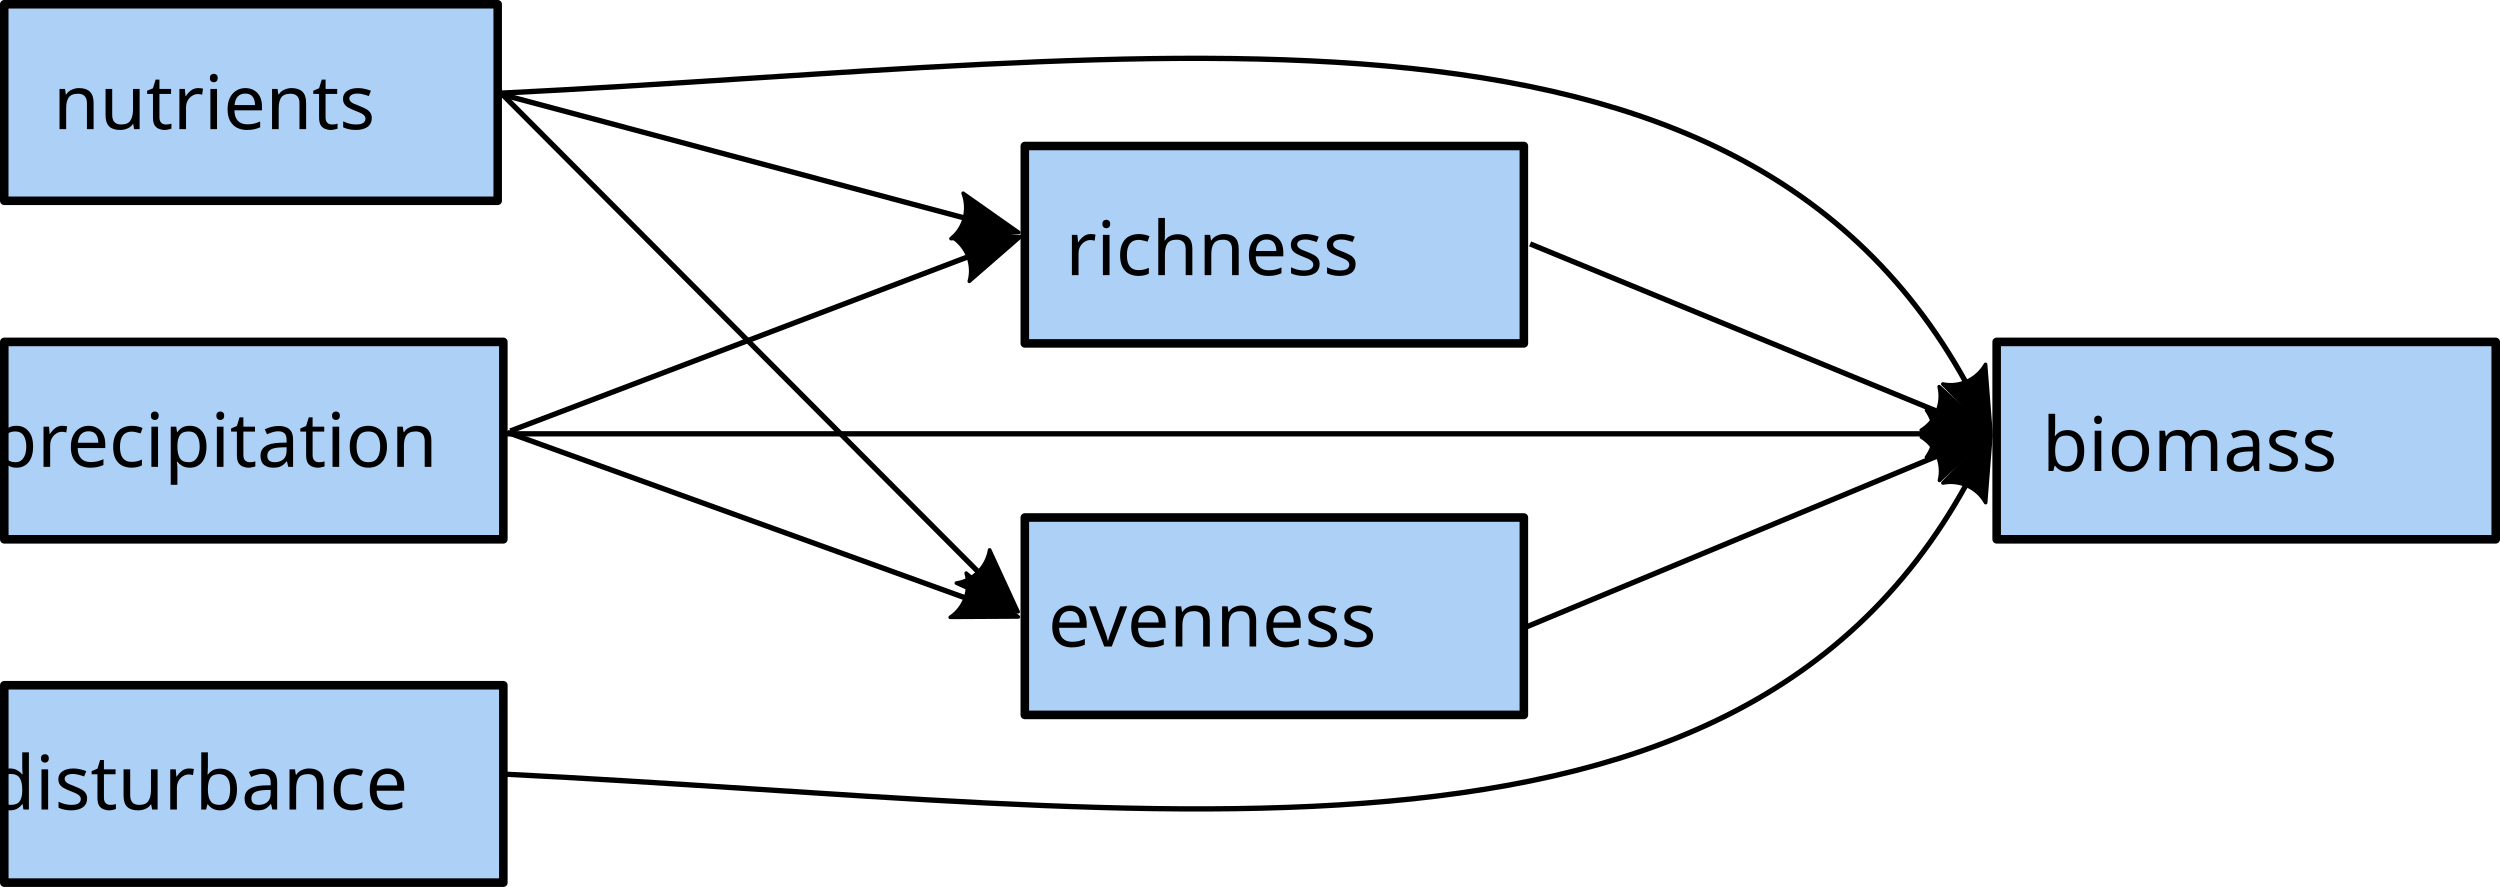
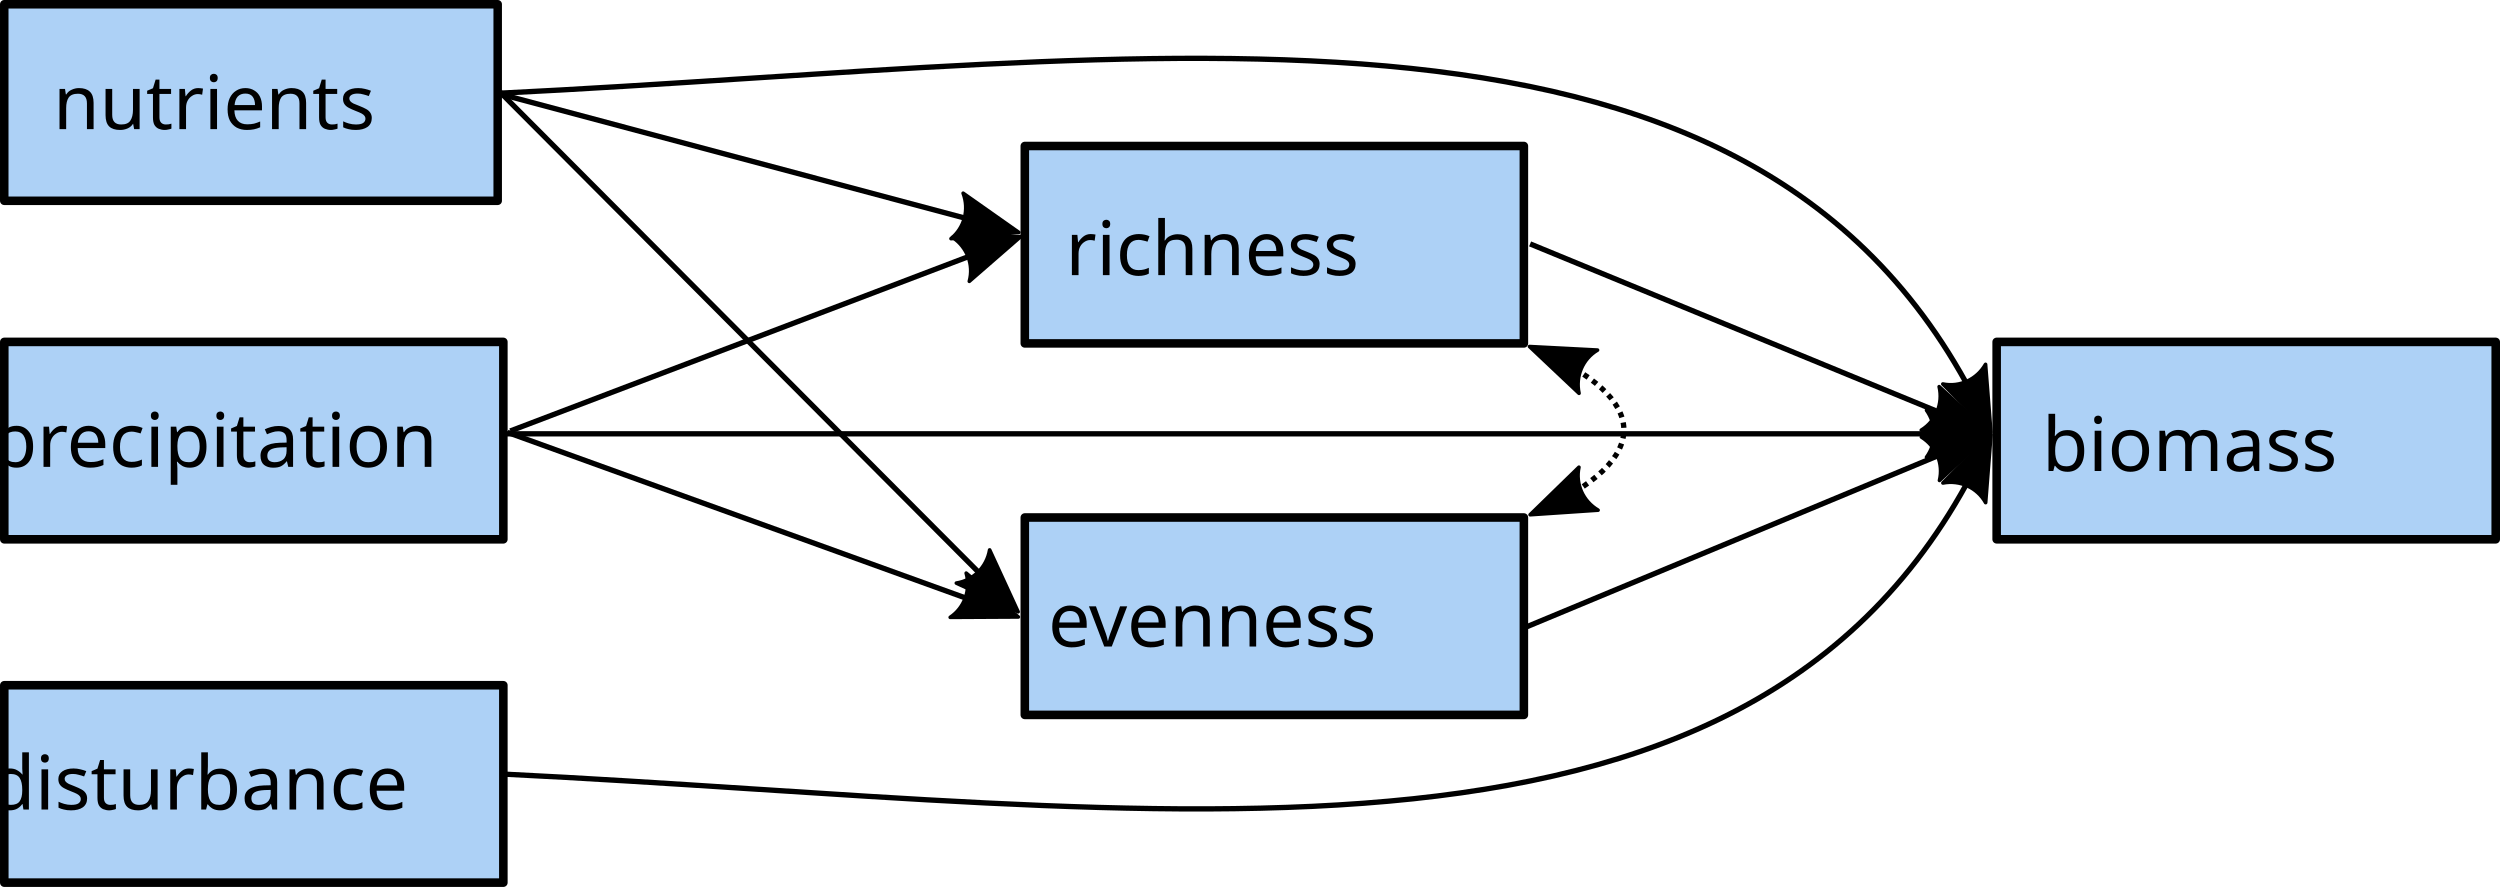
<svg xmlns="http://www.w3.org/2000/svg" xmlns:xlink="http://www.w3.org/1999/xlink" width="235.031mm" height="83.382mm" viewBox="0 0 235.031 83.382" version="1.1" id="svg1051">
  <defs id="defs1045">
    <marker orient="auto" refY="0" refX="0" id="marker7136" style="overflow:visible">
      <path id="path7134" style="fill:#000000;fill-opacity:1;fill-rule:evenodd;stroke:#000000;stroke-width:0.625;stroke-linejoin:round;stroke-opacity:1" d="M 8.719,4.034 -2.207,0.016 8.719,-4.002 c -1.745,2.372 -1.735,5.617 -6e-7,8.035 z" transform="matrix(-1.1,0,0,-1.1,-1.1,0)" />
    </marker>
    <marker style="overflow:visible" id="marker6374" refX="0" refY="0" orient="auto">
      <path transform="matrix(-1.1,0,0,-1.1,-1.1,0)" d="M 8.719,4.034 -2.207,0.016 8.719,-4.002 c -1.745,2.372 -1.735,5.617 -6e-7,8.035 z" style="fill:#000000;fill-opacity:1;fill-rule:evenodd;stroke:#000000;stroke-width:0.625;stroke-linejoin:round;stroke-opacity:1" id="path6372" />
    </marker>
    <marker orient="auto" refY="0" refX="0" id="marker13494" style="overflow:visible">
      <path id="path13492" style="fill:#000000;fill-opacity:1;fill-rule:evenodd;stroke:#000000;stroke-width:0.625;stroke-linejoin:round;stroke-opacity:1" d="M 8.719,4.034 -2.207,0.016 8.719,-4.002 c -1.745,2.372 -1.735,5.617 -6e-7,8.035 z" transform="matrix(-1.1,0,0,-1.1,-1.1,0)" />
    </marker>
    <marker orient="auto" refY="0" refX="0" id="marker10895" style="overflow:visible">
      <path id="path10893" style="fill:#000000;fill-opacity:1;fill-rule:evenodd;stroke:#000000;stroke-width:0.625;stroke-linejoin:round;stroke-opacity:1" d="M 8.719,4.034 -2.207,0.016 8.719,-4.002 c -1.745,2.372 -1.735,5.617 -6e-7,8.035 z" transform="matrix(-1.1,0,0,-1.1,-1.1,0)" />
    </marker>
    <marker orient="auto" refY="0" refX="0" id="marker9641" style="overflow:visible">
      <path id="path9639" style="fill:#000000;fill-opacity:1;fill-rule:evenodd;stroke:#000000;stroke-width:0.625;stroke-linejoin:round;stroke-opacity:1" d="M 8.719,4.034 -2.207,0.016 8.719,-4.002 c -1.745,2.372 -1.735,5.617 -6e-7,8.035 z" transform="matrix(-1.1,0,0,-1.1,-1.1,0)" />
    </marker>
    <marker style="overflow:visible" id="marker7337" refX="0" refY="0" orient="auto">
      <path transform="matrix(-1.1,0,0,-1.1,-1.1,0)" d="M 8.719,4.034 -2.207,0.016 8.719,-4.002 c -1.745,2.372 -1.735,5.617 -6e-7,8.035 z" style="fill:#000000;fill-opacity:1;fill-rule:evenodd;stroke:#000000;stroke-width:0.625;stroke-linejoin:round;stroke-opacity:1" id="path7335" />
    </marker>
    <marker orient="auto" refY="0" refX="0" id="marker5663" style="overflow:visible">
      <path id="path5661" style="fill:#000000;fill-opacity:1;fill-rule:evenodd;stroke:#000000;stroke-width:0.625;stroke-linejoin:round;stroke-opacity:1" d="M 8.719,4.034 -2.207,0.016 8.719,-4.002 c -1.745,2.372 -1.735,5.617 -6e-7,8.035 z" transform="matrix(-1.1,0,0,-1.1,-1.1,0)" />
    </marker>
    <marker style="overflow:visible" id="marker4379" refX="0" refY="0" orient="auto">
      <path transform="matrix(-1.1,0,0,-1.1,-1.1,0)" d="M 8.719,4.034 -2.207,0.016 8.719,-4.002 c -1.745,2.372 -1.735,5.617 -6e-7,8.035 z" style="fill:#000000;fill-opacity:1;fill-rule:evenodd;stroke:#000000;stroke-width:0.625;stroke-linejoin:round;stroke-opacity:1" id="path4377" />
    </marker>
    <marker orient="auto" refY="0" refX="0" id="marker3922" style="overflow:visible">
      <path id="path3920" style="fill:#000000;fill-opacity:1;fill-rule:evenodd;stroke:#000000;stroke-width:0.625;stroke-linejoin:round;stroke-opacity:1" d="M 8.719,4.034 -2.207,0.016 8.719,-4.002 c -1.745,2.372 -1.735,5.617 -6e-7,8.035 z" transform="matrix(-1.1,0,0,-1.1,-1.1,0)" />
    </marker>
    <marker style="overflow:visible" id="marker3418" refX="0" refY="0" orient="auto">
      <path transform="matrix(-1.1,0,0,-1.1,-1.1,0)" d="M 8.719,4.034 -2.207,0.016 8.719,-4.002 c -1.745,2.372 -1.735,5.617 -6e-7,8.035 z" style="fill:#000000;fill-opacity:1;fill-rule:evenodd;stroke:#000000;stroke-width:0.625;stroke-linejoin:round;stroke-opacity:1" id="path3416" />
    </marker>
    <marker style="overflow:visible" id="marker2500" refX="0" refY="0" orient="auto">
      <path transform="matrix(-1.1,0,0,-1.1,-1.1,0)" d="M 8.719,4.034 -2.207,0.016 8.719,-4.002 c -1.745,2.372 -1.735,5.617 -6e-7,8.035 z" style="fill:#000000;fill-opacity:1;fill-rule:evenodd;stroke:#000000;stroke-width:0.625;stroke-linejoin:round;stroke-opacity:1" id="path2498" />
    </marker>
    <marker orient="auto" refY="0" refX="0" id="Arrow2Lend" style="overflow:visible">
      <path id="path2173" style="fill:#000000;fill-opacity:1;fill-rule:evenodd;stroke:#000000;stroke-width:0.625;stroke-linejoin:round;stroke-opacity:1" d="M 8.719,4.034 -2.207,0.016 8.719,-4.002 c -1.745,2.372 -1.735,5.617 -6e-7,8.035 z" transform="matrix(-1.1,0,0,-1.1,-1.1,0)" />
    </marker>
    <marker orient="auto" refY="0" refX="0" id="marker2166" style="overflow:visible">
      <path id="path2164" style="fill:#000000;fill-opacity:1;fill-rule:evenodd;stroke:#000000;stroke-width:0.625;stroke-linejoin:round;stroke-opacity:1" d="M 8.719,4.034 -2.207,0.016 8.719,-4.002 c -1.745,2.372 -1.735,5.617 -6e-7,8.035 z" transform="matrix(-1.1,0,0,-1.1,-1.1,0)" />
    </marker>
    <marker orient="auto" refY="0" refX="0" id="marker2986" style="overflow:visible">
      <path id="path2984" style="fill:#000000;fill-opacity:1;fill-rule:evenodd;stroke:#000000;stroke-width:0.625;stroke-linejoin:round;stroke-opacity:1" d="M 8.719,4.034 -2.207,0.016 8.719,-4.002 c -1.745,2.372 -1.735,5.617 -6e-7,8.035 z" transform="matrix(-1.1,0,0,-1.1,-1.1,0)" />
    </marker>
    <marker style="overflow:visible" id="marker3700" refX="0" refY="0" orient="auto">
      <path transform="matrix(-1.1,0,0,-1.1,-1.1,0)" d="M 8.719,4.034 -2.207,0.016 8.719,-4.002 c -1.745,2.372 -1.735,5.617 -6e-7,8.035 z" style="fill:#000000;fill-opacity:1;fill-rule:evenodd;stroke:#000000;stroke-width:0.625;stroke-linejoin:round;stroke-opacity:1" id="path3698" />
    </marker>
    <marker orient="auto" refY="0" refX="0" id="marker2166-4" style="overflow:visible">
      <path id="path2164-9" style="fill:#000000;fill-opacity:1;fill-rule:evenodd;stroke:#000000;stroke-width:0.625;stroke-linejoin:round;stroke-opacity:1" d="M 8.719,4.034 -2.207,0.016 8.719,-4.002 c -1.745,2.372 -1.735,5.617 -6e-7,8.035 z" transform="matrix(-1.1,0,0,-1.1,-1.1,0)" />
    </marker>
    <marker orient="auto" refY="0" refX="0" id="marker2986-9" style="overflow:visible">
      <path id="path2984-3" style="fill:#000000;fill-opacity:1;fill-rule:evenodd;stroke:#000000;stroke-width:0.625;stroke-linejoin:round;stroke-opacity:1" d="M 8.719,4.034 -2.207,0.016 8.719,-4.002 c -1.745,2.372 -1.735,5.617 -6e-7,8.035 z" transform="matrix(-1.1,0,0,-1.1,-1.1,0)" />
    </marker>
    <marker style="overflow:visible" id="marker3700-6" refX="0" refY="0" orient="auto">
      <path transform="matrix(-1.1,0,0,-1.1,-1.1,0)" d="M 8.719,4.034 -2.207,0.016 8.719,-4.002 c -1.745,2.372 -1.735,5.617 -6e-7,8.035 z" style="fill:#000000;fill-opacity:1;fill-rule:evenodd;stroke:#000000;stroke-width:0.625;stroke-linejoin:round;stroke-opacity:1" id="path3698-0" />
    </marker>
+     <marker orient="auto" refY="0" refX="0" id="Arrow2Lstart" style="overflow:visible">
+       <path id="path1060" style="fill:#000000;fill-opacity:1;fill-rule:evenodd;stroke:#000000;stroke-width:0.625;stroke-linejoin:round;stroke-opacity:1" d="M 8.719,4.034 -2.207,0.016 8.719,-4.002 c -1.745,2.372 -1.735,5.617 -6e-7,8.035 z" transform="matrix(1.1,0,0,1.1,1.1,0)" />
+     </marker>
+     <marker style="overflow:visible" id="marker944" refX="0" refY="0" orient="auto">
+       <path transform="matrix(-1.1,0,0,-1.1,-1.1,0)" d="M 8.719,4.034 -2.207,0.016 8.719,-4.002 c -1.745,2.372 -1.735,5.617 -6e-7,8.035 z" style="fill:#000000;fill-opacity:1;fill-rule:evenodd;stroke:#000000;stroke-width:0.625;stroke-linejoin:round;stroke-opacity:1" id="path942" />
+     </marker>
  </defs>
  <g id="layer1" transform="translate(-171.7132,-194.5784)">
    <rect style="fill:#add1f6;fill-opacity:1;stroke:#000000;stroke-width:0.805;stroke-linecap:round;stroke-linejoin:round;stroke-miterlimit:10;stroke-dasharray:none;stroke-dashoffset:0;stroke-opacity:1;paint-order:normal" id="rect2098" width="46.918" height="18.558" x="359.424" y="226.721" />
    <rect style="fill:#add1f6;fill-opacity:1;stroke:#000000;stroke-width:0.805;stroke-linecap:round;stroke-linejoin:round;stroke-miterlimit:10;stroke-dasharray:none;stroke-dashoffset:0;stroke-opacity:1;paint-order:normal" id="rect821" width="46.918" height="18.558" x="172.116" y="259" />
    <rect y="194.978" x="172.113" height="18.477" width="46.39" id="rect2934" style="fill:#add1f6;fill-opacity:1;stroke:#000000;stroke-width:0.799;stroke-linecap:round;stroke-linejoin:round;stroke-miterlimit:10;stroke-dasharray:none;stroke-dashoffset:0;stroke-opacity:1;paint-order:normal" />
    <flowRoot transform="matrix(3.779528,0,0,3.779528,-11.80915,9.646343)" xml:space="preserve" style="font-style:normal;font-variant:normal;font-weight:normal;font-stretch:normal;font-size:7.056px;line-height:1.25;font-family:sans-serif;-inkscape-font-specification:'sans-serif, Normal';font-variant-ligatures:normal;font-variant-caps:normal;font-variant-numeric:normal;font-feature-settings:normal;text-align:center;letter-spacing:0px;word-spacing:0px;writing-mode:lr-tb;text-anchor:middle;fill:#000000;fill-opacity:1;stroke:none;stroke-width:0.265" id="flowRoot2968">
      <flowRegion id="flowRegion2970" style="text-align:center;text-anchor:middle">
        <use x="0" y="0" xlink:href="#rect821" id="use2972" width="100%" height="100%" transform="matrix(0.2645833,0,0,0.2645833,3.124504,-2.552262)" />
      </flowRegion>
      <flowPara id="flowPara2974">above-ground biomass</flowPara>
    </flowRoot>
    <flowRoot transform="matrix(3.779528,0,0,3.779528,-11.80915,9.646343)" xml:space="preserve" style="font-style:normal;font-variant:normal;font-weight:normal;font-stretch:normal;font-size:7.056px;line-height:1.25;font-family:sans-serif;-inkscape-font-specification:'sans-serif, Normal';font-variant-ligatures:normal;font-variant-caps:normal;font-variant-numeric:normal;font-feature-settings:normal;text-align:center;letter-spacing:0px;word-spacing:0px;writing-mode:lr-tb;text-anchor:middle;fill:#000000;fill-opacity:1;stroke:none;stroke-width:0.265" id="flowRoot4166">
      <flowRegion id="flowRegion4168" style="text-align:center;text-anchor:middle">
        <use x="0" y="0" xlink:href="#rect2934" id="use4170" width="100%" height="100%" transform="matrix(0.2645833,0,0,0.2645833,3.124504,-2.552262)" />
      </flowRegion>
      <flowPara id="flowPara4172">functional group</flowPara>
    </flowRoot>
    <text xml:space="preserve" style="font-style:normal;font-variant:normal;font-weight:normal;font-stretch:normal;font-size:7.056px;line-height:1.25;font-family:sans-serif;-inkscape-font-specification:'sans-serif, Normal';font-variant-ligatures:normal;font-variant-caps:normal;font-variant-numeric:normal;font-feature-settings:normal;text-align:center;letter-spacing:0px;word-spacing:0px;writing-mode:lr-tb;text-anchor:middle;fill:#000000;fill-opacity:1;stroke:none;stroke-width:0.265" x="194.957" y="270.684" id="text2082">
      <tspan id="tspan2080" x="194.957" y="270.684" style="stroke-width:0.265">disturbance</tspan>
    </text>
    <text id="text2086" y="206.717" x="196.434" style="font-style:normal;font-variant:normal;font-weight:normal;font-stretch:normal;font-size:7.056px;line-height:1.25;font-family:sans-serif;-inkscape-font-specification:'sans-serif, Normal';font-variant-ligatures:normal;font-variant-caps:normal;font-variant-numeric:normal;font-feature-settings:normal;text-align:center;letter-spacing:0px;word-spacing:0px;writing-mode:lr-tb;text-anchor:middle;fill:#000000;fill-opacity:1;stroke:none;stroke-width:0.265" xml:space="preserve">
      <tspan style="stroke-width:0.265" y="206.717" x="196.434" id="tspan2084">nutrients</tspan>
    </text>
    <text id="text2090" y="238.856" x="382.161" style="font-style:normal;font-variant:normal;font-weight:normal;font-stretch:normal;font-size:7.056px;line-height:1.25;font-family:sans-serif;-inkscape-font-specification:'sans-serif, Normal';font-variant-ligatures:normal;font-variant-caps:normal;font-variant-numeric:normal;font-feature-settings:normal;text-align:center;letter-spacing:0px;word-spacing:0px;writing-mode:lr-tb;text-anchor:middle;fill:#000000;fill-opacity:1;stroke:none;stroke-width:0.265" xml:space="preserve">
      <tspan style="stroke-width:0.265" y="238.856" x="382.161" id="tspan2088">biomass</tspan>
    </text>
    <rect y="226.722" x="172.116" height="18.558" width="46.918" id="rect2092" style="fill:#add1f6;fill-opacity:1;stroke:#000000;stroke-width:0.805;stroke-linecap:round;stroke-linejoin:round;stroke-miterlimit:10;stroke-dasharray:none;stroke-dashoffset:0;stroke-opacity:1;paint-order:normal" />
    <text xml:space="preserve" style="font-style:normal;font-variant:normal;font-weight:normal;font-stretch:normal;font-size:7.056px;line-height:1.25;font-family:sans-serif;-inkscape-font-specification:'sans-serif, Normal';font-variant-ligatures:normal;font-variant-caps:normal;font-variant-numeric:normal;font-feature-settings:normal;text-align:center;letter-spacing:0px;word-spacing:0px;writing-mode:lr-tb;text-anchor:middle;fill:#000000;fill-opacity:1;stroke:none;stroke-width:0.265" x="196.434" y="238.468" id="text2096">
      <tspan id="tspan2094" x="196.434" y="238.468" style="stroke-width:0.265">precipitation</tspan>
    </text>
    <rect y="208.305" x="268.058" height="18.558" width="46.918" id="rect2100" style="fill:#add1f6;fill-opacity:1;stroke:#000000;stroke-width:0.805;stroke-linecap:round;stroke-linejoin:round;stroke-miterlimit:10;stroke-dasharray:none;stroke-dashoffset:0;stroke-opacity:1;paint-order:normal" />
    <text xml:space="preserve" style="font-style:normal;font-variant:normal;font-weight:normal;font-stretch:normal;font-size:7.056px;line-height:1.25;font-family:sans-serif;-inkscape-font-specification:'sans-serif, Normal';font-variant-ligatures:normal;font-variant-caps:normal;font-variant-numeric:normal;font-feature-settings:normal;text-align:center;letter-spacing:0px;word-spacing:0px;writing-mode:lr-tb;text-anchor:middle;fill:#000000;fill-opacity:1;stroke:none;stroke-width:0.265" x="290.266" y="220.44" id="text2104">
      <tspan id="tspan2102" x="290.266" y="220.44" style="stroke-width:0.265">richness</tspan>
    </text>
    <rect style="fill:#add1f6;fill-opacity:1;stroke:#000000;stroke-width:0.805;stroke-linecap:round;stroke-linejoin:round;stroke-miterlimit:10;stroke-dasharray:none;stroke-dashoffset:0;stroke-opacity:1;paint-order:normal" id="rect2106" width="46.918" height="18.558" x="268.058" y="243.23" />
    <text id="text2110" y="255.365" x="290.266" style="font-style:normal;font-variant:normal;font-weight:normal;font-stretch:normal;font-size:7.056px;line-height:1.25;font-family:sans-serif;-inkscape-font-specification:'sans-serif, Normal';font-variant-ligatures:normal;font-variant-caps:normal;font-variant-numeric:normal;font-feature-settings:normal;text-align:center;letter-spacing:0px;word-spacing:0px;writing-mode:lr-tb;text-anchor:middle;fill:#000000;fill-opacity:1;stroke:none;stroke-width:0.265" xml:space="preserve">
      <tspan style="stroke-width:0.265" y="255.365" x="290.266" id="tspan2108">evenness</tspan>
    </text>
    <path style="fill:none;stroke:#000000;stroke-width:0.5;stroke-linecap:butt;stroke-linejoin:miter;stroke-miterlimit:4;stroke-dasharray:none;stroke-opacity:1;marker-end:url(#Arrow2Lend)" d="m 218.733,203.417 48.12,12.849" id="path2150" />
    <path id="path2496" d="m 219.421,235.228 47.4,17.135" style="fill:none;stroke:#000000;stroke-width:0.5;stroke-linecap:butt;stroke-linejoin:miter;stroke-miterlimit:4;stroke-dasharray:none;stroke-opacity:1;marker-end:url(#marker2500)" />
    <path id="path3414" d="m 315.561,217.509 42.558,17.506" style="fill:none;stroke:#000000;stroke-width:0.5;stroke-linecap:butt;stroke-linejoin:miter;stroke-miterlimit:4;stroke-dasharray:none;stroke-opacity:1;marker-end:url(#marker3418)" />
    <path style="fill:none;stroke:#000000;stroke-width:0.5;stroke-linecap:butt;stroke-linejoin:miter;stroke-miterlimit:4;stroke-dasharray:none;stroke-opacity:1;marker-end:url(#marker3922)" d="m 314.994,253.606 43.144,-17.946" id="path3918" />
    <path id="path4375" d="m 218.733,203.242 48.221,48.387" style="fill:none;stroke:#000000;stroke-width:0.5;stroke-linecap:butt;stroke-linejoin:miter;stroke-miterlimit:4;stroke-dasharray:none;stroke-opacity:1;marker-end:url(#marker4379)" />
    <path style="fill:none;stroke:#000000;stroke-width:0.5;stroke-linecap:butt;stroke-linejoin:miter;stroke-miterlimit:4;stroke-dasharray:none;stroke-opacity:1;marker-end:url(#marker13494)" d="m 219.289,235.362 h 138.884" id="path13490" />
    <path id="path6370" d="m 219.02,267.352 c 62.581,3.065 118.974,13.562 139.6,-31.297" style="fill:none;stroke:#000000;stroke-width:0.5;stroke-linecap:butt;stroke-linejoin:miter;stroke-miterlimit:4;stroke-dasharray:none;stroke-opacity:1;marker-end:url(#marker6374)" />
    <path style="fill:none;stroke:#000000;stroke-width:0.5;stroke-linecap:butt;stroke-linejoin:miter;stroke-miterlimit:4;stroke-dasharray:none;stroke-opacity:1;marker-end:url(#marker7136)" d="m 219.688,235.095 47.366,-18.027" id="path7132" />
    <path style="fill:none;stroke:#000000;stroke-width:0.5;stroke-linecap:butt;stroke-linejoin:miter;stroke-miterlimit:4;stroke-dasharray:none;stroke-opacity:1;marker-end:url(#marker6374)" d="m 218.642,203.343 c 62.581,-3.065 119.328,-13.585 139.954,31.274" id="path89" />
    <text xml:space="preserve" style="font-style:normal;font-variant:normal;font-weight:normal;font-stretch:normal;font-size:7.056px;line-height:1.25;font-family:sans-serif;-inkscape-font-specification:'sans-serif, Normal';font-variant-ligatures:normal;font-variant-caps:normal;font-variant-numeric:normal;font-feature-settings:normal;text-align:center;letter-spacing:0px;word-spacing:0px;writing-mode:lr-tb;text-anchor:middle;fill:#000000;fill-opacity:1;stroke:none;stroke-width:0.265" x="310.341" y="182.026" id="text1164">
      <tspan id="tspan1162" x="310.341" y="188.269" style="stroke-width:0.265" />
    </text>
+     <path id="path63" d="m 316.167,242.691 c 11.129,-4.965 10.782,-10.645 -0.047,-15.28" style="fill:none;stroke:#000000;stroke-width:0.5;stroke-linecap:butt;stroke-linejoin:miter;stroke-miterlimit:4;stroke-dasharray:0.5, 0.5;stroke-dashoffset:0;stroke-opacity:1;marker-start:url(#Arrow2Lstart);marker-end:url(#marker944)" />
  </g>
</svg>
